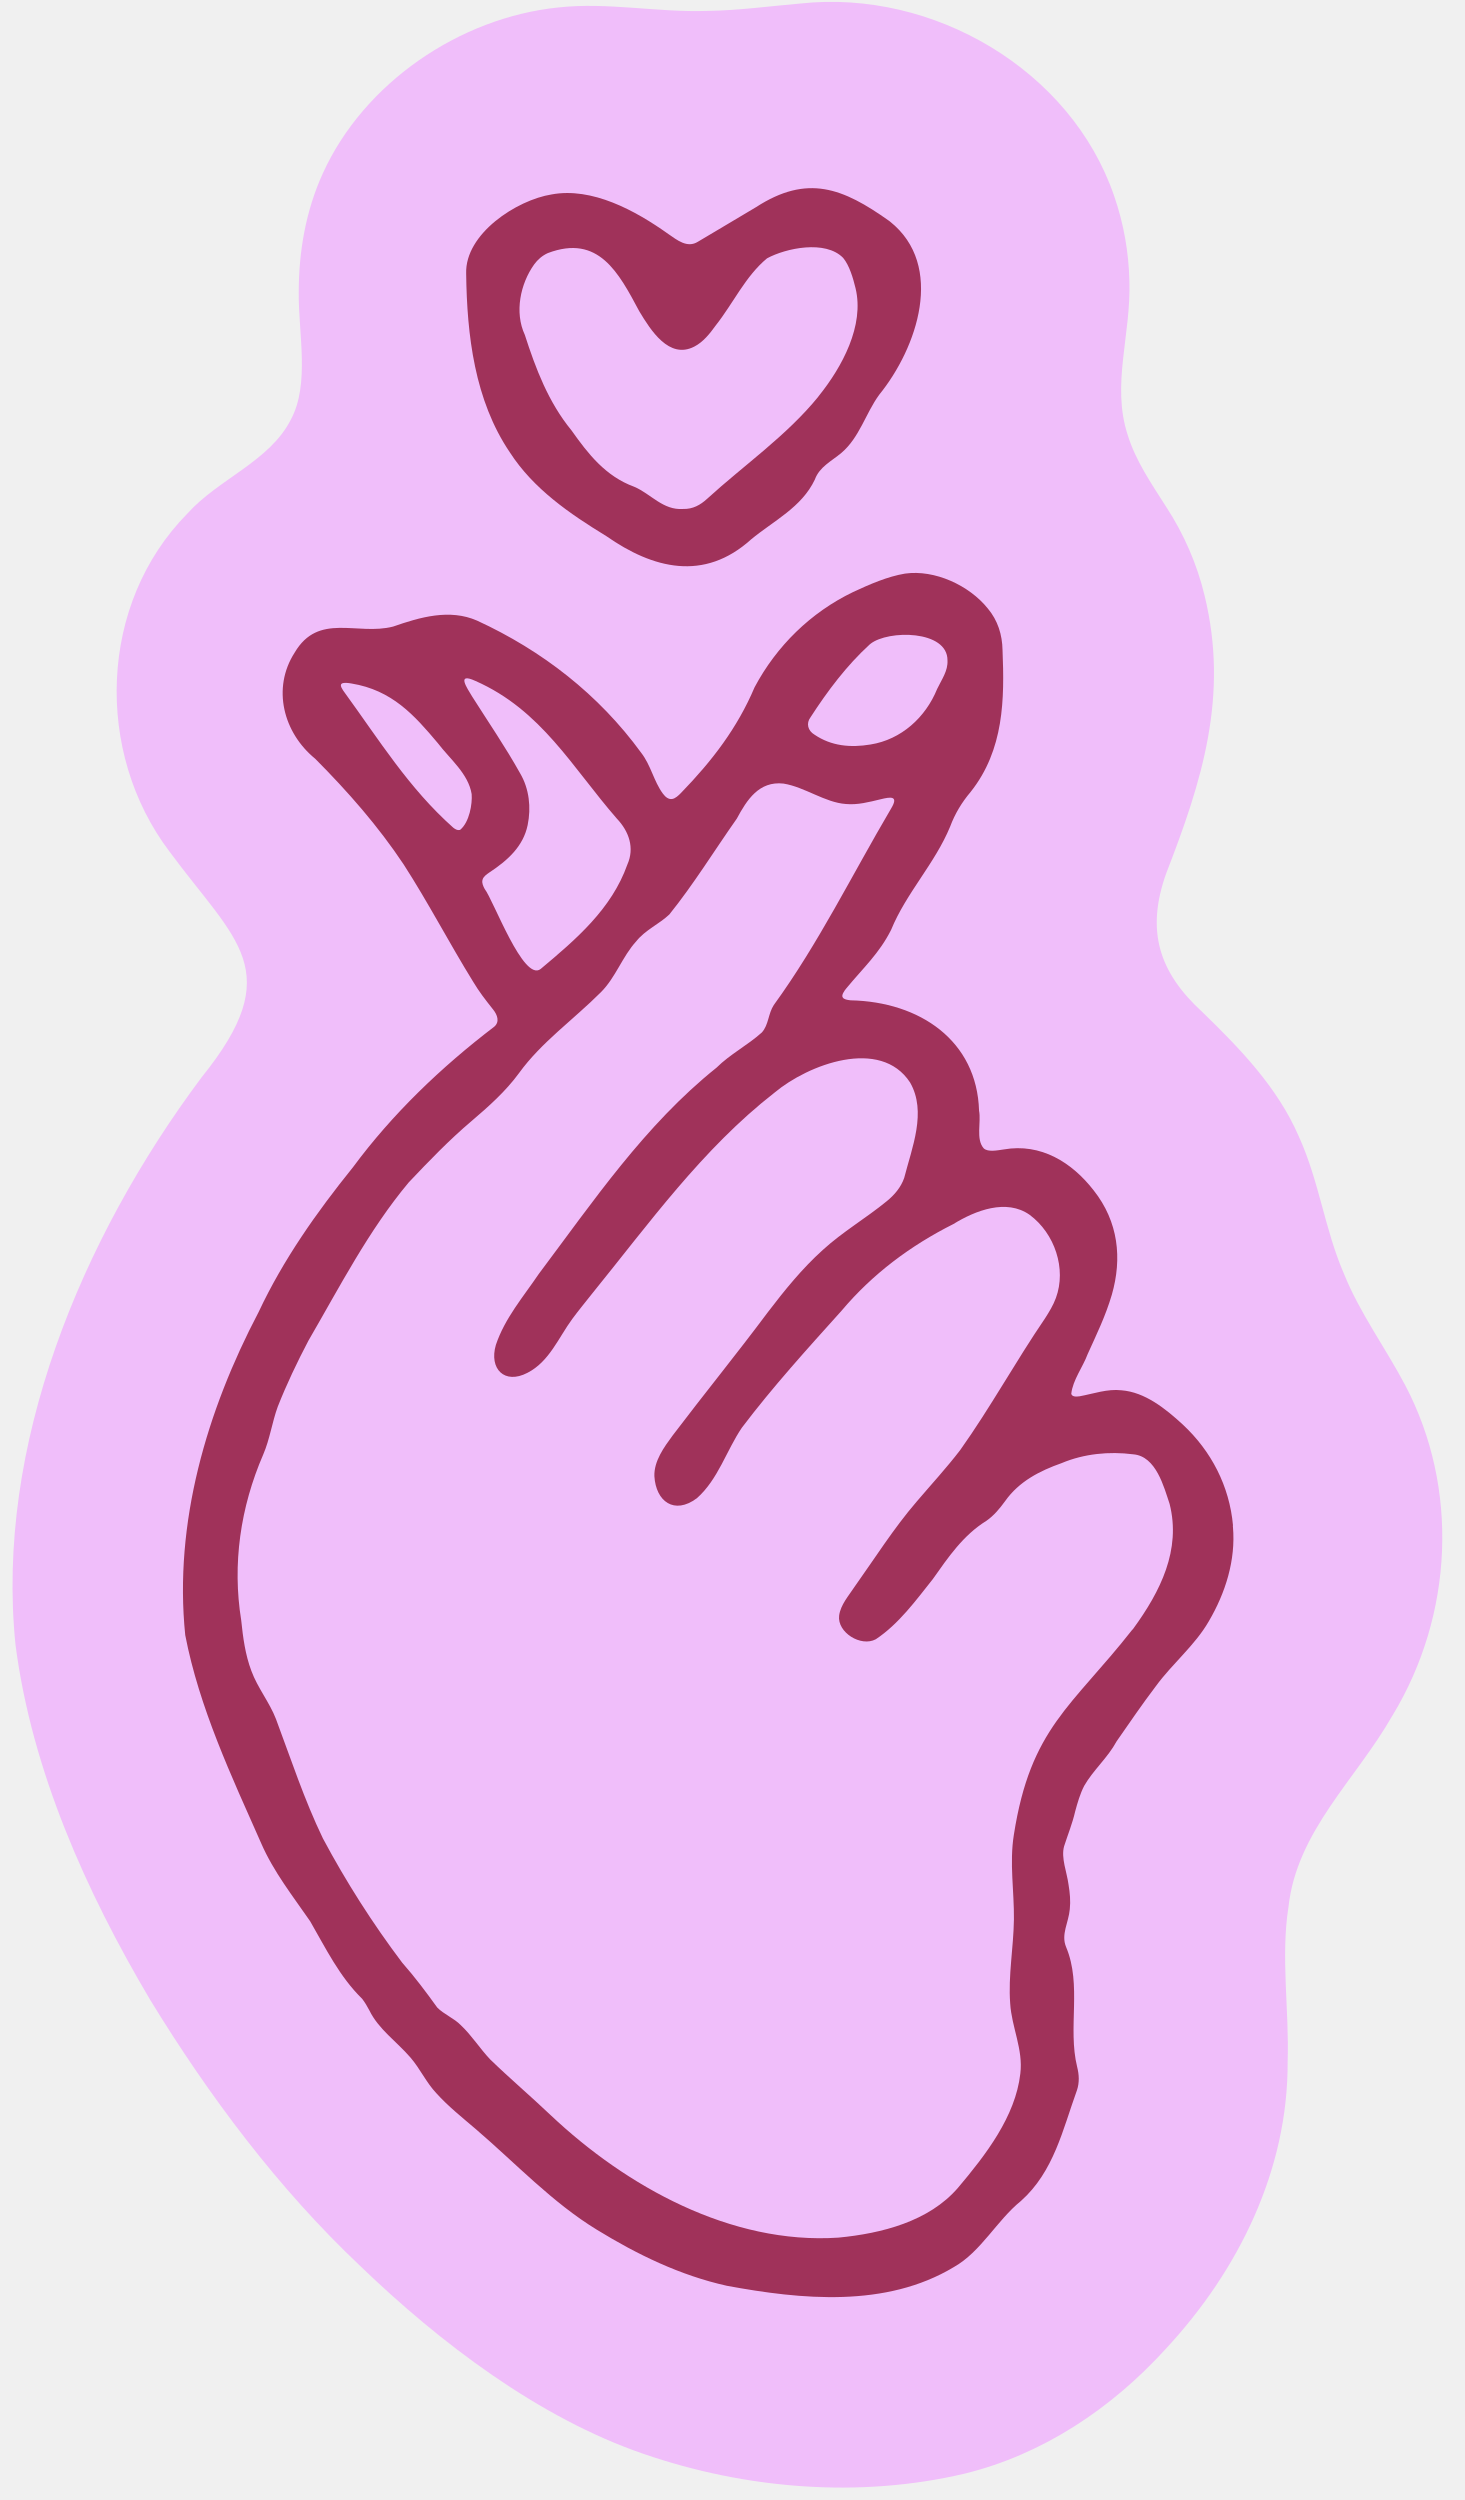
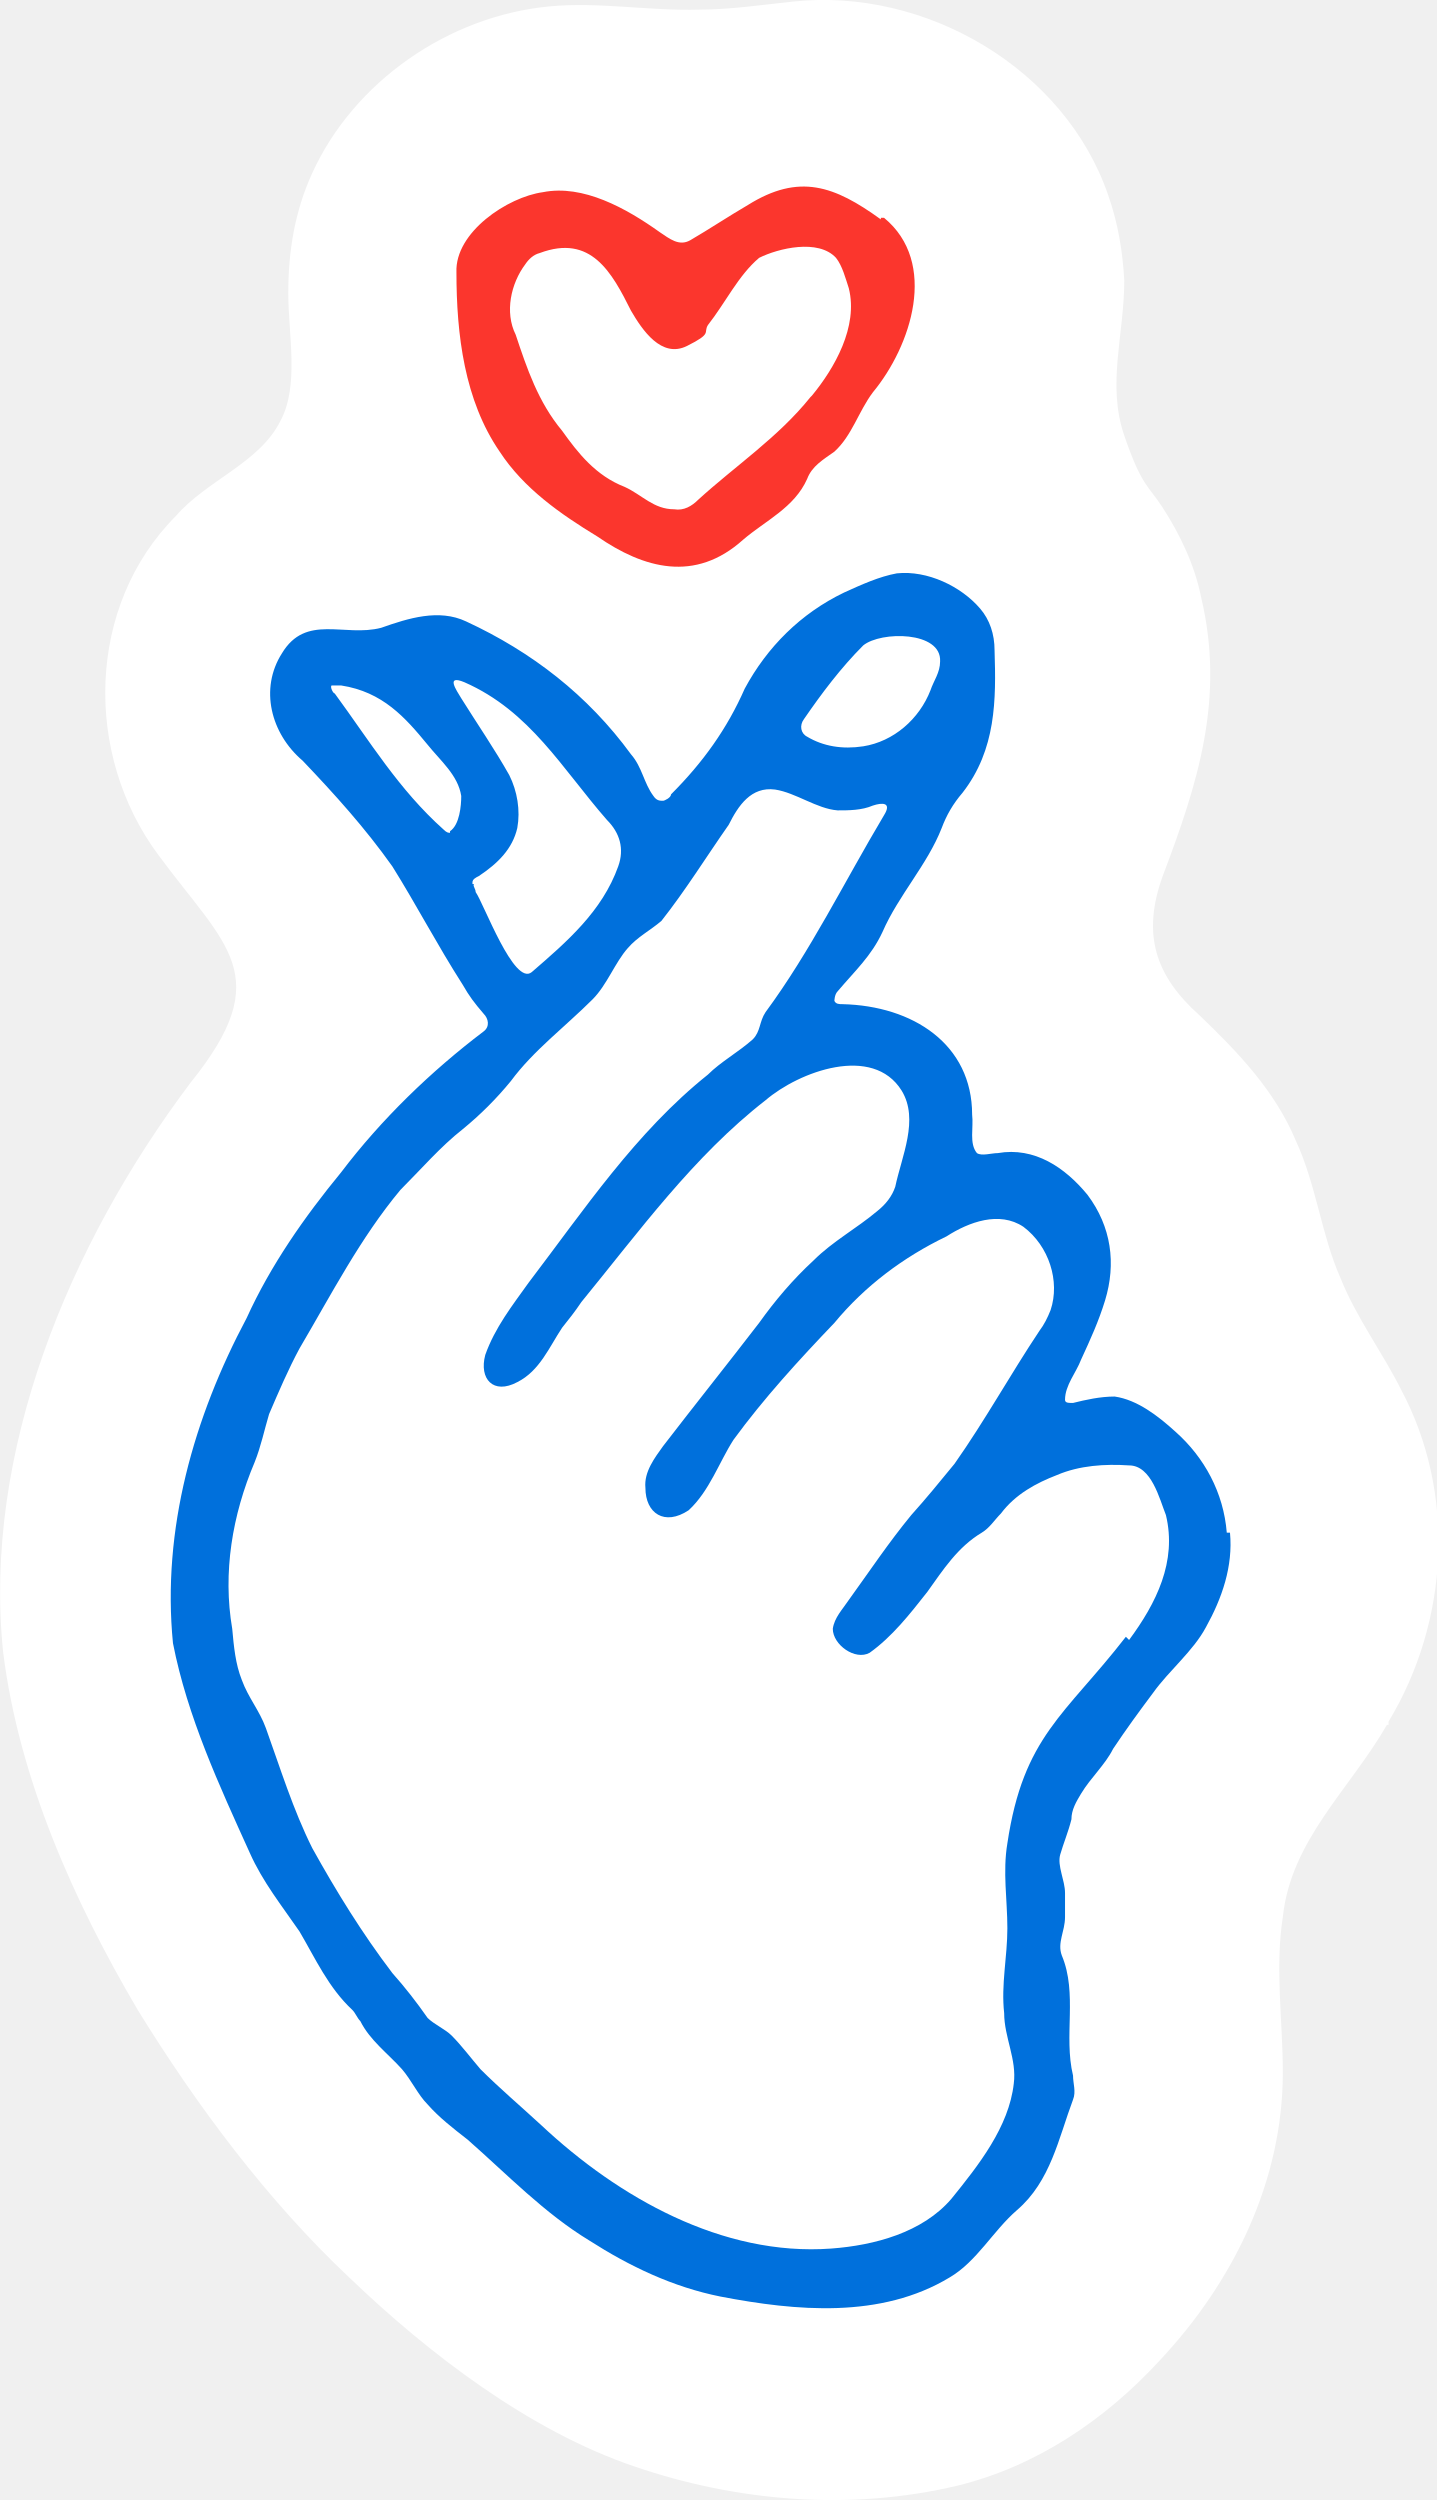
- <svg xmlns="http://www.w3.org/2000/svg" width="100%" viewBox="0 0 92 157" fill="none">
-   <path d="M87.417 107.783C85.154 111.747 81.441 115.002 80.919 119.735C80.419 122.898 80.971 126.26 80.864 129.479C80.896 136.261 77.791 142.585 73.197 147.523C69.815 151.241 65.515 154.131 60.597 155.34C53.934 156.915 46.779 156.302 40.395 154.097C33.853 151.851 27.634 147.135 22.611 142.293C17.477 137.444 13.12 131.626 9.424 125.579C5.424 118.821 2 111.217 0.975 103.302C-0.306 90.801 5.091 77.792 12.654 67.665C18.08 60.944 14.818 59.137 10.655 53.493C5.911 47.24 6.195 37.896 11.772 32.247C13.71 30.082 16.94 28.97 18.264 26.353C19.467 24.12 18.736 20.94 18.761 18.393C18.758 15.811 19.197 13.253 20.273 10.889C22.84 5.225 28.837 1.111 35.055 0.469C38.171 0.124 41.318 0.796 44.437 0.684C46.375 0.659 48.319 0.388 50.273 0.22C58.61 -0.681 67.263 4.394 69.968 12.306C70.565 14.027 70.885 15.834 70.926 17.653C71.037 21.039 69.782 24.165 70.823 27.326C71.314 28.928 72.31 30.377 73.23 31.821C74.348 33.526 75.183 35.449 75.653 37.423C77.176 43.689 75.496 49.033 73.247 54.821C71.939 58.461 72.788 61.064 75.512 63.562C77.879 65.859 80.234 68.293 81.561 71.359C82.85 74.188 83.193 77.218 84.406 80.007C85.402 82.472 87.007 84.64 88.246 86.991C91.639 93.432 91.284 101.4 87.457 107.72L87.417 107.787L87.417 107.783Z" fill="#F0BEFA" />
-   <path d="M77.433 95.808C77.212 93.317 76.06 91.121 74.279 89.462C73.174 88.445 71.895 87.427 70.434 87.311C69.541 87.207 68.658 87.531 67.795 87.688C67.517 87.731 67.315 87.695 67.276 87.529C67.37 86.668 68.008 85.842 68.301 85.047C68.87 83.786 69.43 82.648 69.824 81.304C70.475 79.035 70.246 76.729 68.676 74.747C67.32 73.005 65.374 71.773 63.029 72.186C62.636 72.241 62.052 72.367 61.779 72.118C61.268 71.544 61.626 70.473 61.485 69.753C61.354 65.352 57.761 62.908 53.416 62.82C53.178 62.797 52.999 62.749 52.932 62.65C52.813 62.515 53.025 62.211 53.156 62.061C54.218 60.773 55.218 59.876 55.962 58.394C56.915 56.07 58.717 54.225 59.671 51.905C59.968 51.107 60.399 50.391 60.953 49.736C63.06 47.084 63.083 43.897 62.959 40.829C62.943 39.864 62.664 38.962 62.028 38.206C60.861 36.757 58.696 35.759 56.837 36.022C55.74 36.203 54.614 36.696 53.58 37.177C50.914 38.459 48.766 40.569 47.386 43.165C46.312 45.699 44.744 47.761 42.763 49.8C42.615 49.954 42.404 50.151 42.214 50.175C41.999 50.214 41.801 50.072 41.627 49.838C41.05 49.051 40.879 48.062 40.266 47.274C37.598 43.61 34.041 40.854 29.961 38.975C28.232 38.218 26.384 38.758 24.686 39.349C22.428 39.932 20.002 38.439 18.504 40.984C17.066 43.221 17.791 46.017 19.798 47.652C21.844 49.711 23.747 51.876 25.351 54.289C26.891 56.676 28.201 59.204 29.709 61.645C30.108 62.306 30.436 62.725 30.974 63.406C31.235 63.735 31.396 64.174 31.037 64.478C27.7 67.025 24.643 69.952 22.161 73.31C19.895 76.12 17.791 79.095 16.242 82.395C12.983 88.604 10.912 95.636 11.633 102.684C12.511 107.24 14.537 111.544 16.404 115.762C17.18 117.546 18.382 119.066 19.476 120.652C20.463 122.362 21.319 124.13 22.743 125.524C22.917 125.749 23.059 125.994 23.194 126.248C23.773 127.439 24.902 128.199 25.773 129.208C26.397 129.932 26.764 130.779 27.401 131.452C28.137 132.271 29.028 132.98 29.867 133.697C32.381 135.85 34.688 138.324 37.49 140.031C40.022 141.584 42.714 142.896 45.647 143.547C50.33 144.414 55.631 144.942 59.902 142.372C61.609 141.409 62.589 139.456 64.115 138.22C66.186 136.376 66.744 133.719 67.631 131.272C67.795 130.79 67.769 130.288 67.644 129.797C67.041 127.345 67.956 124.669 66.952 122.276C66.617 121.476 67.112 120.737 67.183 119.899C67.237 119.385 67.191 118.871 67.105 118.361C67.001 117.562 66.623 116.68 66.824 115.949C67.057 115.221 67.349 114.51 67.519 113.763C67.668 113.213 67.825 112.664 68.085 112.154C68.648 111.166 69.572 110.38 70.12 109.36C70.931 108.194 71.733 107.017 72.591 105.887C73.629 104.468 75.047 103.323 75.91 101.821C76.957 100.039 77.612 97.98 77.429 95.888L77.421 95.812L77.433 95.808ZM54.66 40.436C55.771 39.548 59.52 39.56 59.502 41.474C59.539 42.134 59.136 42.671 58.852 43.268C58.127 45.055 56.596 46.449 54.665 46.755C53.413 46.964 52.206 46.856 51.148 46.135C50.732 45.889 50.611 45.426 50.902 45.043C51.965 43.399 53.17 41.795 54.608 40.48L54.66 40.436ZM28.846 52.126C28.73 52.146 28.6 52.086 28.461 51.975C25.678 49.501 23.834 46.506 21.632 43.478C21.526 43.336 21.308 43.031 21.46 42.933C21.579 42.85 21.881 42.89 22.063 42.922C24.624 43.339 26.016 44.911 27.495 46.668C28.25 47.665 29.414 48.584 29.62 49.869C29.67 50.482 29.479 51.636 28.897 52.114L28.85 52.126L28.846 52.126ZM30.308 55.228C30.364 55.054 30.555 54.908 30.723 54.797C31.889 54.031 32.861 53.147 33.136 51.818C33.363 50.715 33.236 49.533 32.663 48.563C31.744 46.913 30.661 45.339 29.65 43.74C29.331 43.206 28.631 42.201 29.86 42.764C34.004 44.591 35.941 48.203 38.738 51.409C39.498 52.208 39.863 53.245 39.399 54.292C38.408 57.083 36.193 58.975 33.954 60.851C32.878 61.704 30.991 56.533 30.437 55.825C30.346 55.659 30.256 55.453 30.296 55.279L30.312 55.228L30.308 55.228ZM71.111 102.342C67.304 107.194 64.718 108.5 63.669 115.233C63.385 117.013 63.696 118.769 63.674 120.544C63.651 122.3 63.307 124.079 63.44 125.819C63.526 127.286 64.268 128.718 64.076 130.225C63.772 132.913 61.901 135.335 60.158 137.398C58.335 139.511 55.37 140.26 52.66 140.522C45.902 140.981 39.315 137.297 34.589 132.839C33.338 131.648 32.015 130.527 30.78 129.328C30.135 128.647 29.63 127.832 28.945 127.187C28.514 126.74 27.875 126.502 27.456 126.07C26.772 125.117 26.045 124.147 25.258 123.256C23.404 120.799 21.729 118.171 20.277 115.449C19.111 113.032 18.274 110.477 17.33 107.953C16.924 106.901 16.181 106.006 15.784 104.926C15.402 103.91 15.259 102.83 15.148 101.754C14.58 98.23 15.094 94.66 16.532 91.34C16.948 90.372 17.087 89.316 17.444 88.336C18.001 86.925 18.661 85.541 19.369 84.194C21.327 80.823 23.151 77.262 25.668 74.255C26.928 72.924 28.216 71.585 29.602 70.412C30.682 69.492 31.75 68.543 32.592 67.394C33.993 65.454 36.023 64.028 37.737 62.31C38.666 61.386 39.088 60.057 39.961 59.109C40.516 58.406 41.399 58.031 42.032 57.431C43.568 55.522 44.859 53.416 46.272 51.409C46.908 50.227 47.667 49.038 49.203 49.209C50.541 49.424 51.804 50.398 53.115 50.491C53.857 50.562 54.569 50.37 55.296 50.196C55.944 50.035 56.449 49.968 55.965 50.77C53.484 54.983 51.407 59.24 48.597 63.112C48.234 63.665 48.279 64.357 47.844 64.839C46.92 65.665 45.858 66.197 44.996 67.051C40.495 70.656 37.261 75.438 33.837 80.001C32.863 81.44 31.702 82.783 31.14 84.463C30.702 85.965 31.683 86.966 33.124 86.213C34.501 85.51 35.078 83.996 35.944 82.823C36.331 82.297 36.754 81.788 37.161 81.27C40.743 76.853 44.112 72.147 48.637 68.62C50.756 66.843 55.29 65.132 57.151 67.977C58.216 69.825 57.267 72.078 56.783 73.975C56.579 74.564 56.168 75.046 55.686 75.437C54.387 76.503 52.927 77.348 51.667 78.501C50.373 79.667 49.275 81.026 48.222 82.405C46.27 85.024 44.212 87.549 42.245 90.145C41.698 90.888 41.067 91.753 41.095 92.702C41.189 94.288 42.342 95.151 43.763 94.089C45.098 92.908 45.617 91.097 46.587 89.663C48.527 87.095 50.712 84.693 52.845 82.319C54.784 80.015 57.173 78.226 59.867 76.873C61.256 76.016 63.201 75.263 64.659 76.289C66.247 77.465 66.982 79.688 66.312 81.51C66.148 81.961 65.892 82.379 65.632 82.787C63.784 85.497 62.201 88.39 60.3 91.065C59.438 92.191 58.478 93.23 57.56 94.309C56.124 95.98 54.95 97.845 53.677 99.635C53.309 100.2 52.783 100.781 52.697 101.465C52.57 102.513 54.064 103.448 54.999 102.946C56.444 101.987 57.514 100.509 58.579 99.17C59.545 97.803 60.488 96.408 61.945 95.508C62.422 95.176 62.782 94.737 63.121 94.271C64.003 93.022 65.312 92.364 66.664 91.886C68.076 91.291 69.665 91.138 71.158 91.33C72.607 91.438 73.097 93.396 73.451 94.444C74.183 97.331 72.875 99.94 71.174 102.275L71.13 102.334L71.111 102.342Z" fill="#A0325A" />
-   <path d="M55.829 13.866C52.932 11.809 50.706 10.922 47.48 13.009C46.252 13.73 45.035 14.476 43.834 15.178C43.163 15.604 42.526 15.078 41.968 14.694C39.886 13.21 37.174 11.742 34.645 12.21C32.45 12.559 29.193 14.681 29.275 17.182C29.324 21.05 29.805 25.139 32.019 28.409C33.503 30.709 35.778 32.261 38.078 33.669C40.999 35.711 44.209 36.547 47.167 33.876C48.583 32.704 50.344 31.864 51.171 30.119C51.46 29.317 52.215 28.966 52.836 28.445C53.982 27.475 54.356 25.962 55.218 24.785C57.601 21.845 59.365 16.683 55.892 13.914L55.829 13.866ZM51.397 24.904C49.4 27.363 46.731 29.202 44.407 31.325C43.981 31.716 43.508 31.98 42.901 31.963C41.635 32.057 40.881 31.017 39.831 30.57C38.028 29.912 36.938 28.509 35.888 27.026C34.435 25.255 33.641 23.144 32.959 21.03C32.297 19.611 32.681 17.818 33.542 16.61C33.765 16.302 34.052 16.053 34.401 15.895C37.588 14.686 38.852 17.125 40.145 19.544C40.859 20.733 42.018 22.587 43.6 21.767C44.153 21.487 44.583 20.947 44.942 20.445C46.046 19.052 46.806 17.354 48.167 16.225C49.348 15.582 51.841 15.052 52.952 16.198C53.343 16.673 53.574 17.463 53.727 18.095C54.301 20.454 52.871 23.053 51.444 24.837L51.397 24.892L51.397 24.904Z" fill="#A0325A" />
+ <svg xmlns="http://www.w3.org/2000/svg" id="Capa_1" version="1.1" viewBox="0 0 89.7 156.1">
+   <defs>
+     <style>
+       .st0 {
+         fill: #fff;
+       }
+ 
+       .st1 {
+         fill: #0070dc;
+       }
+ 
+       .st2 {
+         fill: #fb362d;
+       }
+     </style>
+   </defs>
+   <path class="st0" d="M86.6,107.7c-2.3,4-6,7.2-6.5,12-.5,3.2,0,6.5,0,9.7,0,6.8-3.1,13.1-7.7,18-3.4,3.7-7.7,6.6-12.6,7.8-6.7,1.6-13.8,1-20.2-1.2-6.5-2.2-12.8-7-17.8-11.8-5.1-4.8-9.5-10.7-13.2-16.7-4-6.8-7.4-14.4-8.4-22.3-1.3-12.5,4.1-25.5,11.7-35.6,5.4-6.7,2.2-8.5-2-14.2-4.7-6.3-4.5-15.6,1.1-21.2,1.9-2.2,5.2-3.3,6.5-5.9,1.2-2.2.5-5.4.5-8s.4-5.1,1.5-7.5C22.1,5.1,28,1,34.3.4c3.1-.3,6.3.3,9.4.2,1.9,0,3.9-.3,5.8-.5,8.3-.9,17,4.2,19.7,12.1.6,1.7.9,3.5,1,5.3,0,3.4-1.1,6.5,0,9.7s1.5,3.1,2.4,4.5c1.1,1.7,2,3.6,2.4,5.6,1.5,6.3-.2,11.6-2.4,17.4-1.3,3.6-.5,6.2,2.3,8.7,2.4,2.3,4.7,4.7,6,7.8,1.3,2.8,1.6,5.9,2.8,8.6,1,2.5,2.6,4.6,3.8,7,3.4,6.4,3,14.4-.8,20.7h0v.2Z" />
+   <path class="st1" d="M76.6,95.7c-.2-2.5-1.4-4.7-3.2-6.3-1.1-1-2.4-2-3.8-2.2-.9,0-1.8.2-2.6.4-.3,0-.5,0-.5-.2,0-.9.7-1.7,1-2.5.6-1.3,1.1-2.4,1.5-3.7.7-2.3.4-4.6-1.1-6.6-1.4-1.7-3.3-3-5.6-2.6-.4,0-1,.2-1.3,0-.5-.6-.2-1.6-.3-2.4,0-4.4-3.7-6.8-8.1-6.9-.2,0-.4,0-.5-.2,0,0,0-.4.2-.6,1.1-1.3,2.1-2.2,2.8-3.7,1-2.3,2.8-4.2,3.7-6.5.3-.8.7-1.5,1.3-2.2,2.1-2.7,2.1-5.8,2-8.9,0-1-.3-1.9-.9-2.6-1.2-1.4-3.3-2.4-5.2-2.2-1.1.2-2.2.7-3.3,1.2-2.7,1.3-4.8,3.4-6.2,6-1.1,2.5-2.6,4.6-4.6,6.6,0,.2-.4.4-.5.4-.2,0-.4,0-.6-.3-.6-.8-.7-1.8-1.4-2.6-2.7-3.7-6.2-6.4-10.3-8.3-1.7-.8-3.6-.2-5.3.4-2.3.6-4.7-.9-6.2,1.6-1.4,2.2-.7,5,1.3,6.7,2,2.1,3.9,4.2,5.6,6.6,1.5,2.4,2.8,4.9,4.4,7.4.4.7.7,1.1,1.3,1.8.3.3.4.8,0,1.1-3.3,2.5-6.4,5.5-8.9,8.8-2.3,2.8-4.4,5.8-5.9,9.1-3.3,6.2-5.3,13.2-4.6,20.3.9,4.6,2.9,8.9,4.8,13.1.8,1.8,2,3.3,3.1,4.9,1,1.7,1.8,3.5,3.3,4.9.2.2.3.5.5.7.6,1.2,1.7,2,2.6,3,.6.7,1,1.6,1.6,2.2.7.8,1.6,1.5,2.5,2.2,2.5,2.2,4.8,4.6,7.6,6.3,2.5,1.6,5.2,2.9,8.2,3.5,4.7.9,10,1.4,14.3-1.2,1.7-1,2.7-2.9,4.2-4.2,2.1-1.8,2.6-4.5,3.5-6.9.2-.5,0-1,0-1.5-.6-2.5.3-5.1-.7-7.5-.3-.8.2-1.5.2-2.4v-1.5c0-.8-.5-1.7-.3-2.4.2-.7.5-1.4.7-2.2,0-.6.3-1.1.6-1.6.6-1,1.5-1.8,2-2.8.8-1.2,1.6-2.3,2.5-3.5,1-1.4,2.5-2.6,3.3-4.1,1-1.8,1.7-3.8,1.5-5.9h-.2ZM53.9,40.3c1.1-.9,4.9-.9,4.8,1,0,.7-.4,1.2-.6,1.8-.7,1.8-2.3,3.2-4.2,3.5-1.3.2-2.5,0-3.5-.6-.4-.2-.5-.7-.2-1.1,1.1-1.6,2.3-3.2,3.7-4.6h0ZM28.1,52c-.1,0-.2,0-.4-.2-2.8-2.5-4.6-5.5-6.8-8.5-.1,0-.3-.4-.2-.5h.6c2.6.4,4,2,5.4,3.7.8,1,1.9,1.9,2.1,3.2,0,.6-.1,1.8-.7,2.2h0ZM29.5,55.1c0-.2.2-.3.4-.4,1.2-.8,2.1-1.7,2.4-3,.2-1.1,0-2.3-.5-3.3-.9-1.6-2-3.2-3-4.8-.3-.5-1-1.5.2-1,4.1,1.8,6.1,5.4,8.9,8.6.8.8,1.1,1.8.7,2.9-1,2.8-3.2,4.7-5.4,6.6-1.1.9-3-4.3-3.5-5,0-.2-.2-.4-.1-.5h-.1ZM70.3,102.2c-3.8,4.9-6.4,6.2-7.4,12.9-.3,1.8,0,3.5,0,5.3s-.4,3.5-.2,5.3c0,1.5.8,2.9.6,4.4-.3,2.7-2.2,5.1-3.9,7.2-1.8,2.1-4.8,2.9-7.5,3.1-6.8.5-13.3-3.2-18.1-7.7-1.3-1.2-2.6-2.3-3.8-3.5-.6-.7-1.2-1.5-1.8-2.1-.4-.4-1.1-.7-1.5-1.1-.7-1-1.4-1.9-2.2-2.8-1.9-2.5-3.5-5.1-5-7.8-1.2-2.4-2-5-2.9-7.5-.4-1.1-1.1-1.9-1.5-3-.4-1-.5-2.1-.6-3.2-.6-3.5,0-7.1,1.4-10.4.4-1,.6-2,.9-3,.6-1.4,1.2-2.8,1.9-4.1,2-3.4,3.8-6.9,6.3-9.9,1.3-1.3,2.5-2.7,3.9-3.8,1.1-.9,2.1-1.9,3-3,1.4-1.9,3.4-3.4,5.1-5.1.9-.9,1.4-2.3,2.2-3.2.6-.7,1.4-1.1,2.1-1.7,1.5-1.9,2.8-4,4.2-6,.6-1.2,1.4-2.4,2.9-2.2,1.3.2,2.6,1.2,3.9,1.3.7,0,1.5,0,2.2-.3.6-.2,1.2-.2.7.6-2.5,4.2-4.6,8.5-7.4,12.3-.4.6-.3,1.2-.8,1.7-.9.8-2,1.4-2.8,2.2-4.5,3.6-7.7,8.4-11.2,13-1,1.4-2.1,2.8-2.7,4.5-.4,1.5.5,2.5,2,1.7,1.4-.7,2-2.2,2.8-3.4.4-.5.8-1,1.2-1.6,3.6-4.4,7-9.1,11.5-12.6,2.1-1.8,6.7-3.5,8.5-.6,1.1,1.8,0,4.1-.4,6-.2.6-.6,1.1-1.1,1.5-1.3,1.1-2.8,1.9-4,3.1-1.3,1.2-2.4,2.5-3.4,3.9-2,2.6-4,5.1-6,7.7-.5.7-1.2,1.6-1.1,2.6,0,1.6,1.2,2.4,2.7,1.4,1.3-1.2,1.9-3,2.8-4.4,1.9-2.6,4.1-5,6.3-7.3,1.9-2.3,4.3-4.1,7-5.4,1.4-.9,3.3-1.6,4.8-.6,1.6,1.2,2.3,3.4,1.7,5.2-.2.5-.4.9-.7,1.3-1.8,2.7-3.4,5.6-5.3,8.3-.9,1.1-1.8,2.2-2.7,3.2-1.4,1.7-2.6,3.5-3.9,5.3-.4.6-.9,1.1-1,1.8,0,1,1.4,2,2.3,1.5,1.4-1,2.5-2.4,3.6-3.8,1-1.4,1.9-2.8,3.4-3.7.5-.3.8-.8,1.2-1.2.9-1.2,2.2-1.9,3.5-2.4,1.4-.6,3-.7,4.5-.6,1.4,0,1.9,2.1,2.3,3.1.7,2.9-.6,5.5-2.3,7.8h0l-.2-.2Z" />
+   <path class="st2" d="M55,13.7c-2.9-2.1-5.1-2.9-8.3-.9-1.2.7-2.4,1.5-3.6,2.2-.7.4-1.3-.1-1.9-.5-2.1-1.5-4.8-3-7.3-2.5-2.2.3-5.5,2.5-5.4,5,0,3.9.5,8,2.7,11.2,1.5,2.3,3.8,3.9,6.1,5.3,2.9,2,6.1,2.9,9.1.2,1.4-1.2,3.2-2,4-3.8.3-.8,1-1.2,1.7-1.7,1.1-1,1.5-2.5,2.4-3.7,2.4-2.9,4.1-8.1.7-10.9h-.2ZM50.6,24.8c-2,2.5-4.7,4.3-7,6.4-.4.4-.9.7-1.5.6-1.3,0-2-.9-3.1-1.4-1.8-.7-2.9-2.1-3.9-3.5-1.5-1.8-2.2-3.9-2.9-6-.7-1.4-.3-3.2.6-4.4.2-.3.5-.6.9-.7,3.2-1.2,4.5,1.2,5.7,3.6.7,1.2,1.9,3,3.5,2.2s1-.8,1.3-1.3c1.1-1.4,1.9-3.1,3.2-4.2,1.2-.6,3.7-1.2,4.8,0,.4.5.6,1.3.8,1.9.6,2.4-.9,5-2.3,6.7h0Z" />
</svg>
